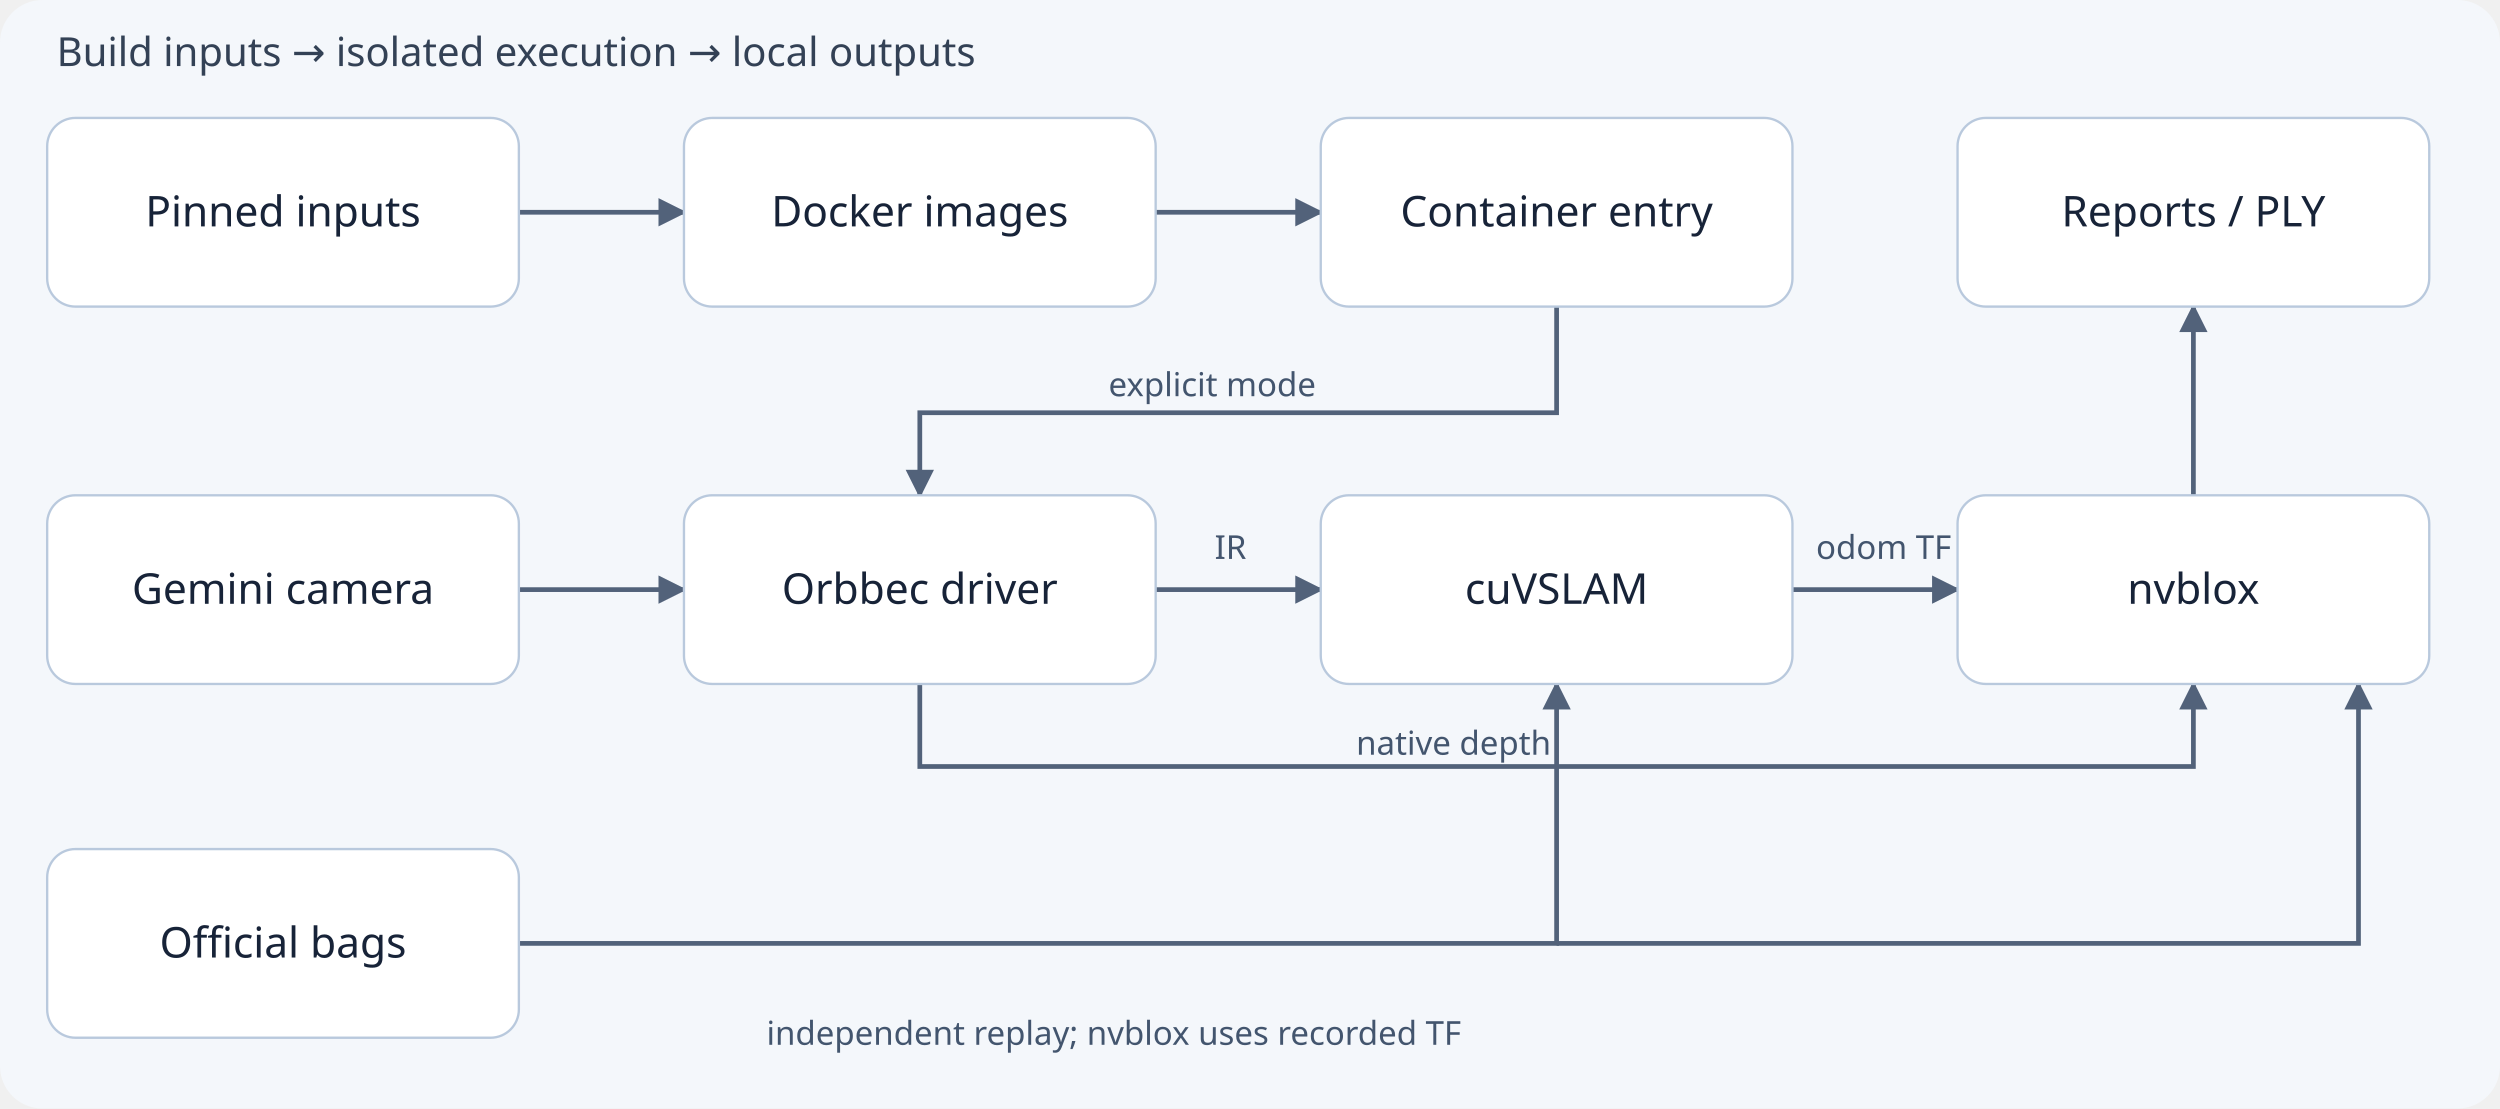
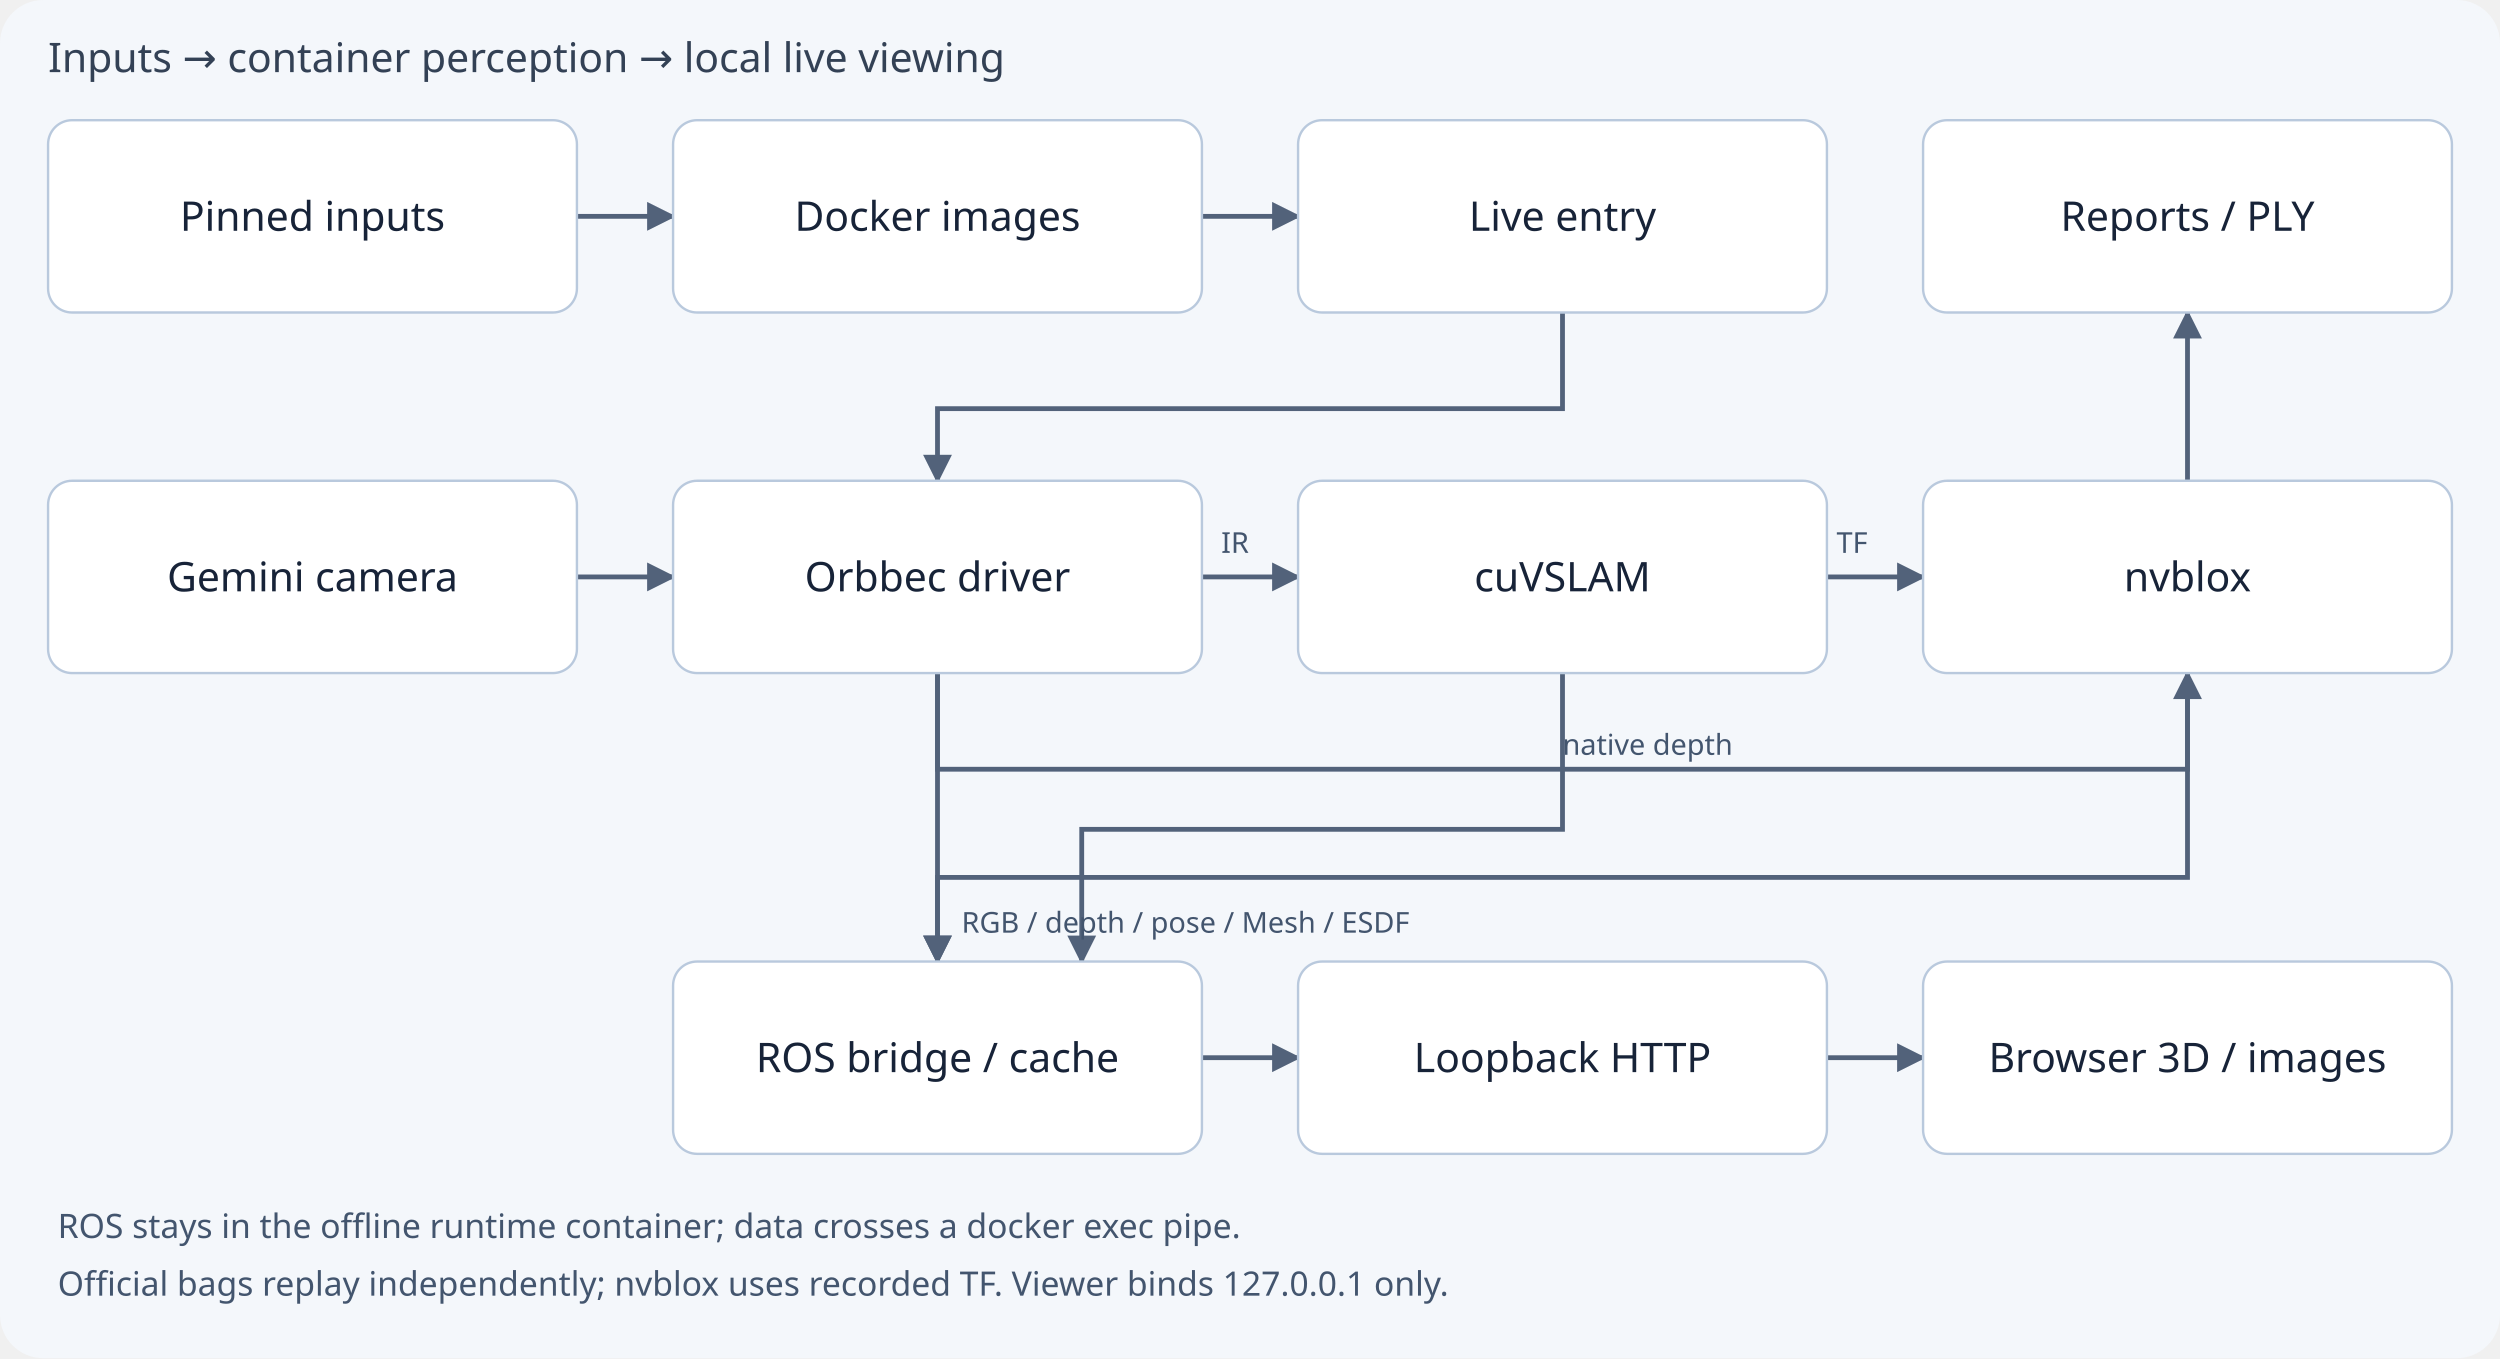
- <svg xmlns="http://www.w3.org/2000/svg" viewBox="0 0 1060 470" role="img">
+ <svg xmlns="http://www.w3.org/2000/svg" viewBox="0 0 1040 565" role="img">
  <defs>
    <marker id="a" viewBox="0 0 10 10" refX="9" refY="5" markerWidth="6" markerHeight="6" orient="auto">
      <path d="M0 0L10 5L0 10" fill="#52627a" />
    </marker>
  </defs>
-   <rect width="1060" height="470" rx="18" fill="#f4f7fb" />
-   <text x="24" y="28" font-size="17" font-family="sans-serif" fill="#334155">Build inputs → isolated execution → local outputs</text>
+   <rect width="1040" height="565" rx="18" fill="#f4f7fb" />
+   <text x="20" y="30" font-family="sans-serif" font-size="17" fill="#334155">Inputs → container perception → local live viewing</text>
  <g stroke="#52627a" stroke-width="2" fill="none" marker-end="url(#a)">
-     <path d="M220 90H290" />
-     <path d="M490 90H560" />
-     <path d="M220 250H290" />
-     <path d="M490 250H560" />
-     <path d="M760 250H830" />
-     <path d="M930 210V130" />
-     <path d="M660 130V175H390V210" />
-     <path d="M390 290V325H930V290" />
-     <path d="M220 400H660V290" />
-     <path d="M660 400H1000V290" />
+     <path d="M240 90H280" />
+     <path d="M500 90H540" />
+     <path d="M650 130V170H390V200" />
+     <path d="M240 240H280" />
+     <path d="M500 240H540" />
+     <path d="M760 240H800" />
+     <path d="M390 280V320H910V280" />
+     <path d="M910 200V130" />
+     <path d="M910 280V365H390V400" />
+     <path d="M390 280V400" />
+     <path d="M650 280V345H450V400" />
+     <path d="M500 440H540" />
+     <path d="M760 440H800" />
  </g>
-   <rect x="20" y="50" width="200" height="80" rx="12" fill="white" stroke="#b9c9dd" />
-   <text x="120" y="96" text-anchor="middle" font-family="sans-serif" font-size="18" fill="#172338">Pinned inputs</text>
-   <rect x="290" y="50" width="200" height="80" rx="12" fill="white" stroke="#b9c9dd" />
-   <text x="390" y="96" text-anchor="middle" font-family="sans-serif" font-size="18" fill="#172338">Docker images</text>
-   <rect x="560" y="50" width="200" height="80" rx="12" fill="white" stroke="#b9c9dd" />
-   <text x="660" y="96" text-anchor="middle" font-family="sans-serif" font-size="18" fill="#172338">Container entry</text>
-   <rect x="830" y="50" width="200" height="80" rx="12" fill="white" stroke="#b9c9dd" />
-   <text x="930" y="96" text-anchor="middle" font-family="sans-serif" font-size="18" fill="#172338">Reports / PLY</text>
-   <rect x="20" y="210" width="200" height="80" rx="12" fill="white" stroke="#b9c9dd" />
-   <text x="120" y="256" text-anchor="middle" font-family="sans-serif" font-size="18" fill="#172338">Gemini camera</text>
-   <rect x="290" y="210" width="200" height="80" rx="12" fill="white" stroke="#b9c9dd" />
-   <text x="390" y="256" text-anchor="middle" font-family="sans-serif" font-size="18" fill="#172338">Orbbec driver</text>
-   <rect x="560" y="210" width="200" height="80" rx="12" fill="white" stroke="#b9c9dd" />
-   <text x="660" y="256" text-anchor="middle" font-family="sans-serif" font-size="18" fill="#172338">cuVSLAM</text>
-   <rect x="830" y="210" width="200" height="80" rx="12" fill="white" stroke="#b9c9dd" />
-   <text x="930" y="256" text-anchor="middle" font-family="sans-serif" font-size="18" fill="#172338">nvblox</text>
-   <rect x="20" y="360" width="200" height="80" rx="12" fill="white" stroke="#b9c9dd" />
-   <text x="120" y="406" text-anchor="middle" font-family="sans-serif" font-size="18" fill="#172338">Official bags</text>
-   <text x="515" y="237" font-family="sans-serif" font-size="14" fill="#43556e">IR</text>
-   <text x="770" y="237" font-family="sans-serif" font-size="14" fill="#43556e">odom TF</text>
-   <text x="575" y="320" font-family="sans-serif" font-size="14" fill="#43556e">native depth</text>
-   <text x="325" y="443" font-family="sans-serif" font-size="14" fill="#43556e">independent replay; nvblox uses recorded TF</text>
-   <text x="470" y="168" font-family="sans-serif" font-size="14" fill="#43556e">explicit mode</text>
+   <rect x="20" y="50" width="220" height="80" rx="10" fill="white" stroke="#b9c9dd" />
+   <text x="130" y="96" text-anchor="middle" font-family="sans-serif" font-size="17" fill="#172338">Pinned inputs</text>
+   <rect x="280" y="50" width="220" height="80" rx="10" fill="white" stroke="#b9c9dd" />
+   <text x="390" y="96" text-anchor="middle" font-family="sans-serif" font-size="17" fill="#172338">Docker images</text>
+   <rect x="540" y="50" width="220" height="80" rx="10" fill="white" stroke="#b9c9dd" />
+   <text x="650" y="96" text-anchor="middle" font-family="sans-serif" font-size="17" fill="#172338">Live entry</text>
+   <rect x="800" y="50" width="220" height="80" rx="10" fill="white" stroke="#b9c9dd" />
+   <text x="910" y="96" text-anchor="middle" font-family="sans-serif" font-size="17" fill="#172338">Reports / PLY</text>
+   <rect x="20" y="200" width="220" height="80" rx="10" fill="white" stroke="#b9c9dd" />
+   <text x="130" y="246" text-anchor="middle" font-family="sans-serif" font-size="17" fill="#172338">Gemini camera</text>
+   <rect x="280" y="200" width="220" height="80" rx="10" fill="white" stroke="#b9c9dd" />
+   <text x="390" y="246" text-anchor="middle" font-family="sans-serif" font-size="17" fill="#172338">Orbbec driver</text>
+   <rect x="540" y="200" width="220" height="80" rx="10" fill="white" stroke="#b9c9dd" />
+   <text x="650" y="246" text-anchor="middle" font-family="sans-serif" font-size="17" fill="#172338">cuVSLAM</text>
+   <rect x="800" y="200" width="220" height="80" rx="10" fill="white" stroke="#b9c9dd" />
+   <text x="910" y="246" text-anchor="middle" font-family="sans-serif" font-size="17" fill="#172338">nvblox</text>
+   <rect x="280" y="400" width="220" height="80" rx="10" fill="white" stroke="#b9c9dd" />
+   <text x="390" y="446" text-anchor="middle" font-family="sans-serif" font-size="17" fill="#172338">ROS bridge / cache</text>
+   <rect x="540" y="400" width="220" height="80" rx="10" fill="white" stroke="#b9c9dd" />
+   <text x="650" y="446" text-anchor="middle" font-family="sans-serif" font-size="17" fill="#172338">Loopback HTTP</text>
+   <rect x="800" y="400" width="220" height="80" rx="10" fill="white" stroke="#b9c9dd" />
+   <text x="910" y="446" text-anchor="middle" font-family="sans-serif" font-size="17" fill="#172338">Browser 3D / images</text>
+   <text x="508" y="230" font-size="12" fill="#43556e" font-family="sans-serif">IR</text>
+   <text x="764" y="230" font-size="12" fill="#43556e" font-family="sans-serif">TF</text>
+   <text x="650" y="314" font-size="12" fill="#43556e" font-family="sans-serif">native depth</text>
+   <text x="400" y="388" font-size="12" fill="#43556e" font-family="sans-serif">RGB / depth / pose / Mesh / ESDF</text>
+   <text x="24" y="515" font-family="sans-serif" font-size="14" fill="#43556e">ROS stays in the offline runtime container; data crosses a docker exec pipe.</text>
+   <text x="24" y="539" font-family="sans-serif" font-size="14" fill="#43556e">Official bags replay independently; nvblox uses recorded TF. Viewer binds 127.0.0.1 only.</text>
</svg>
